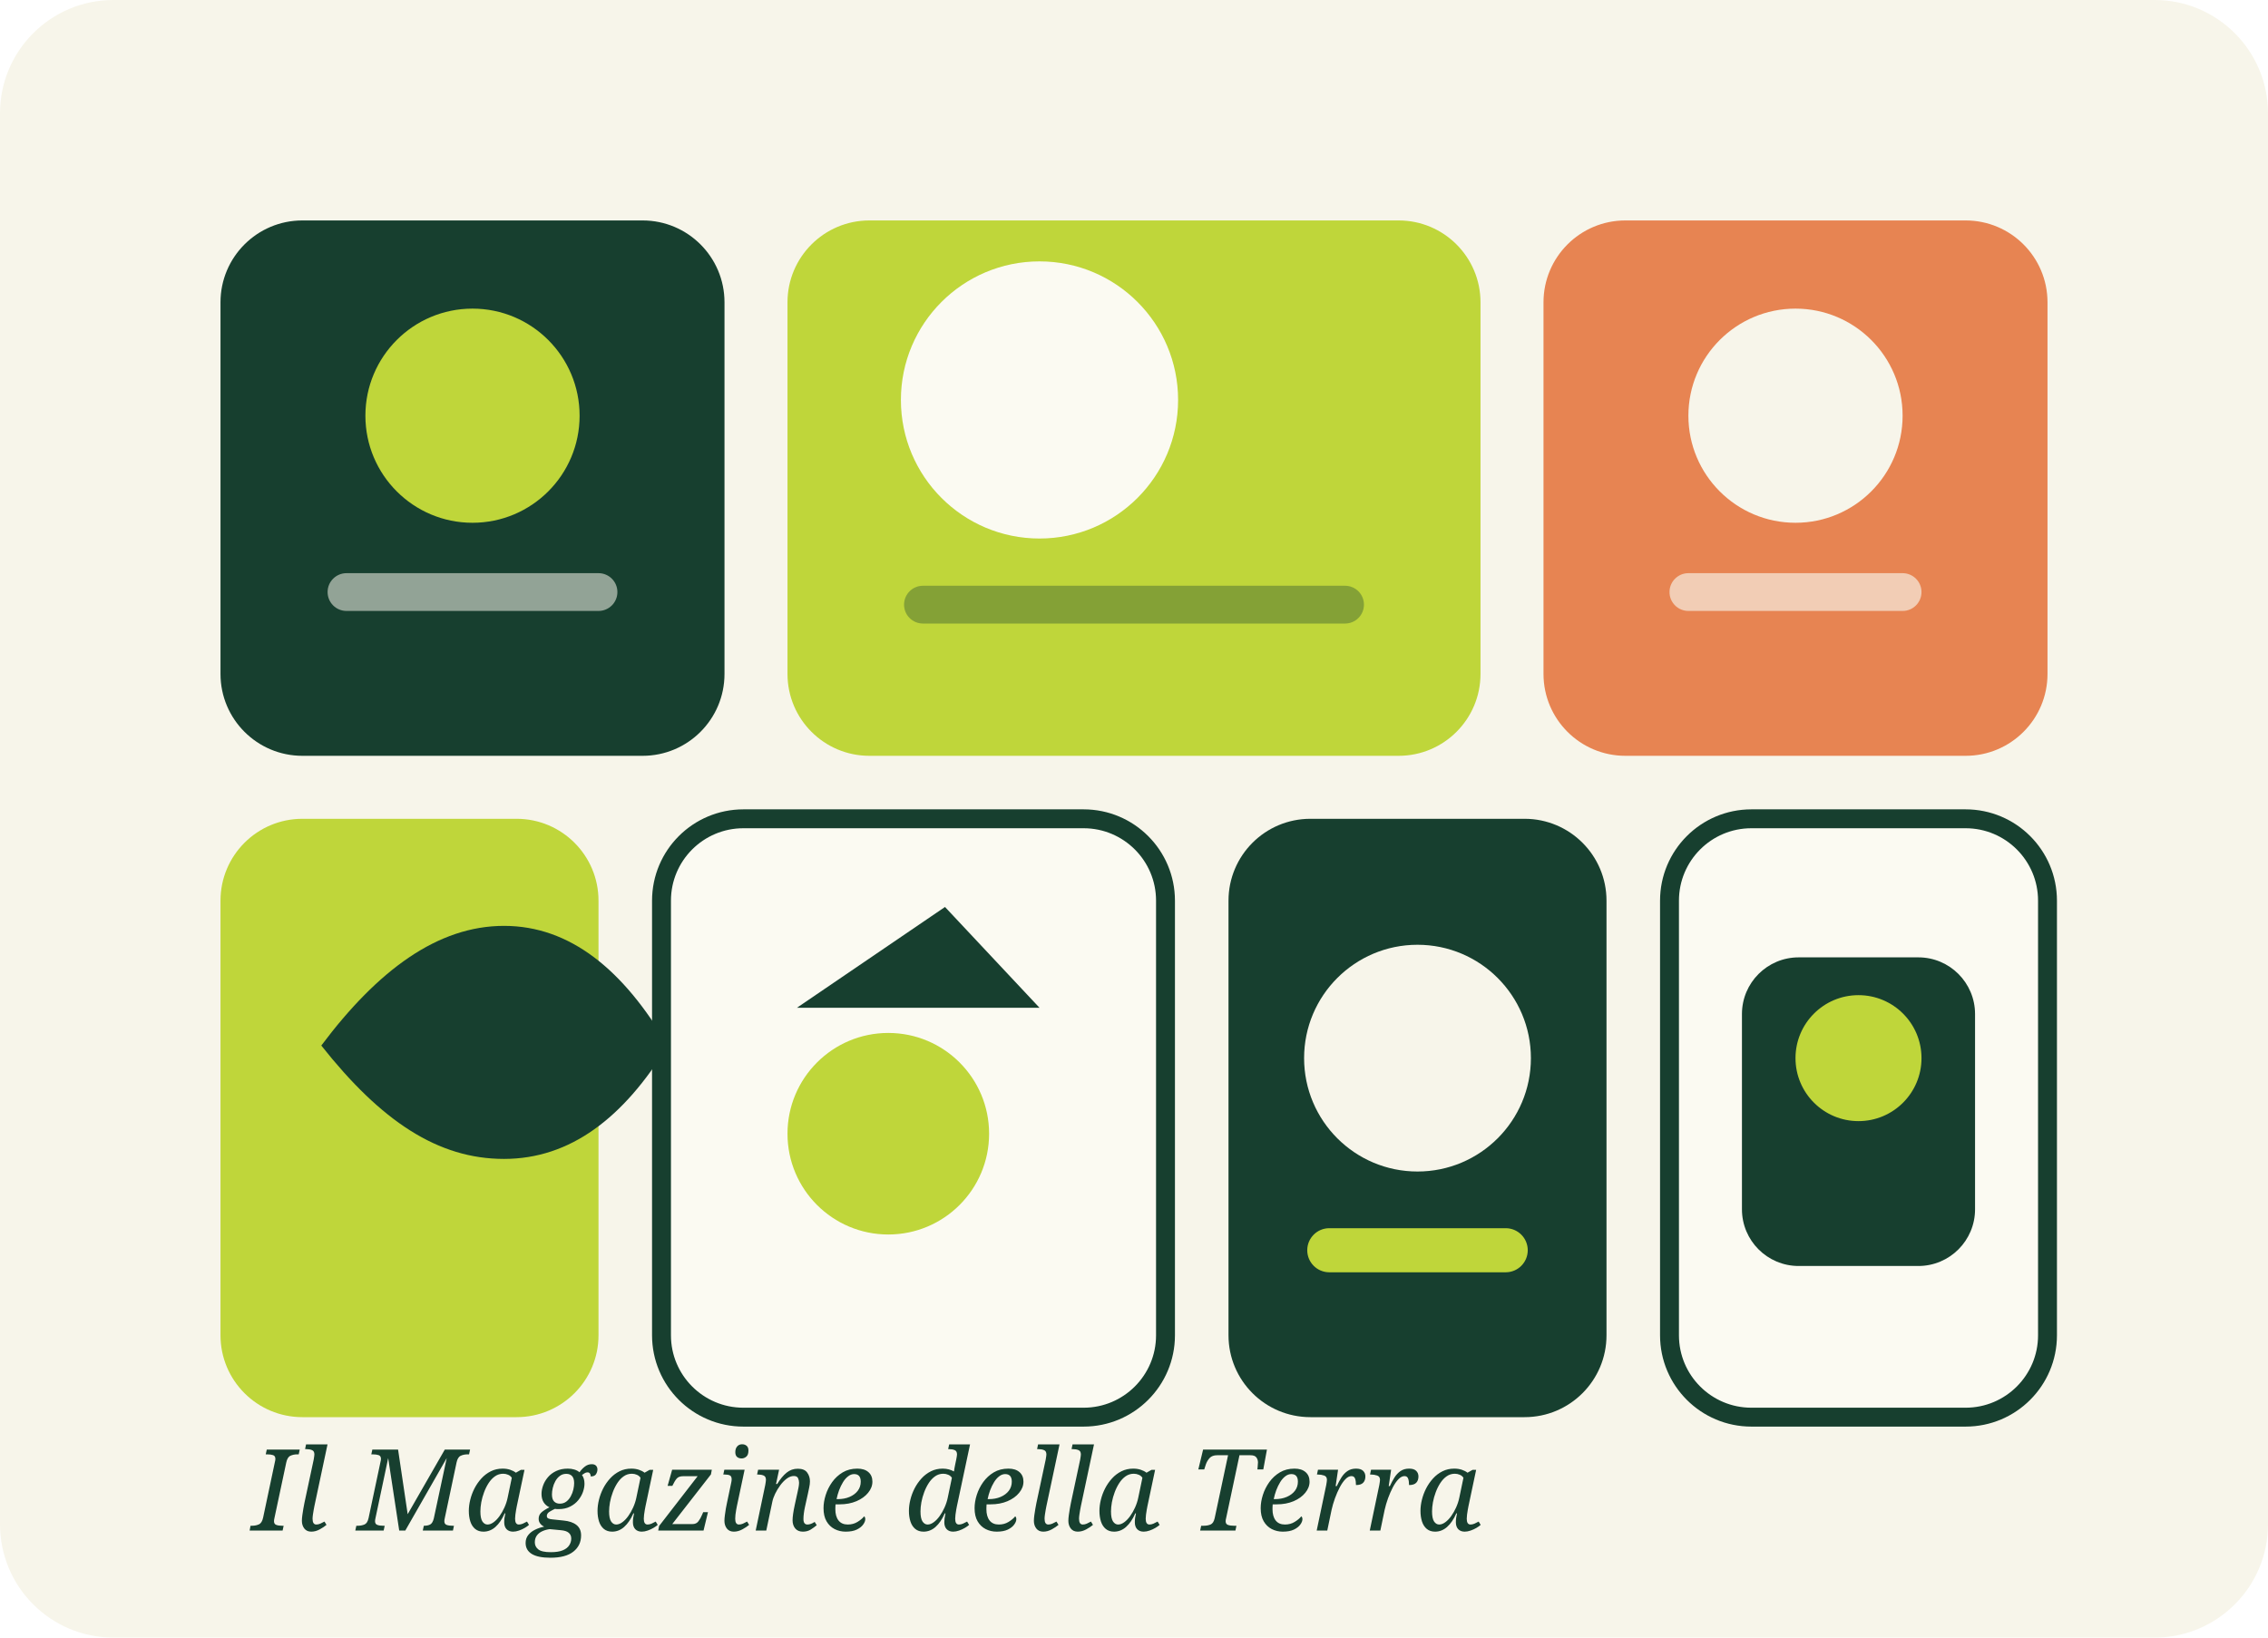
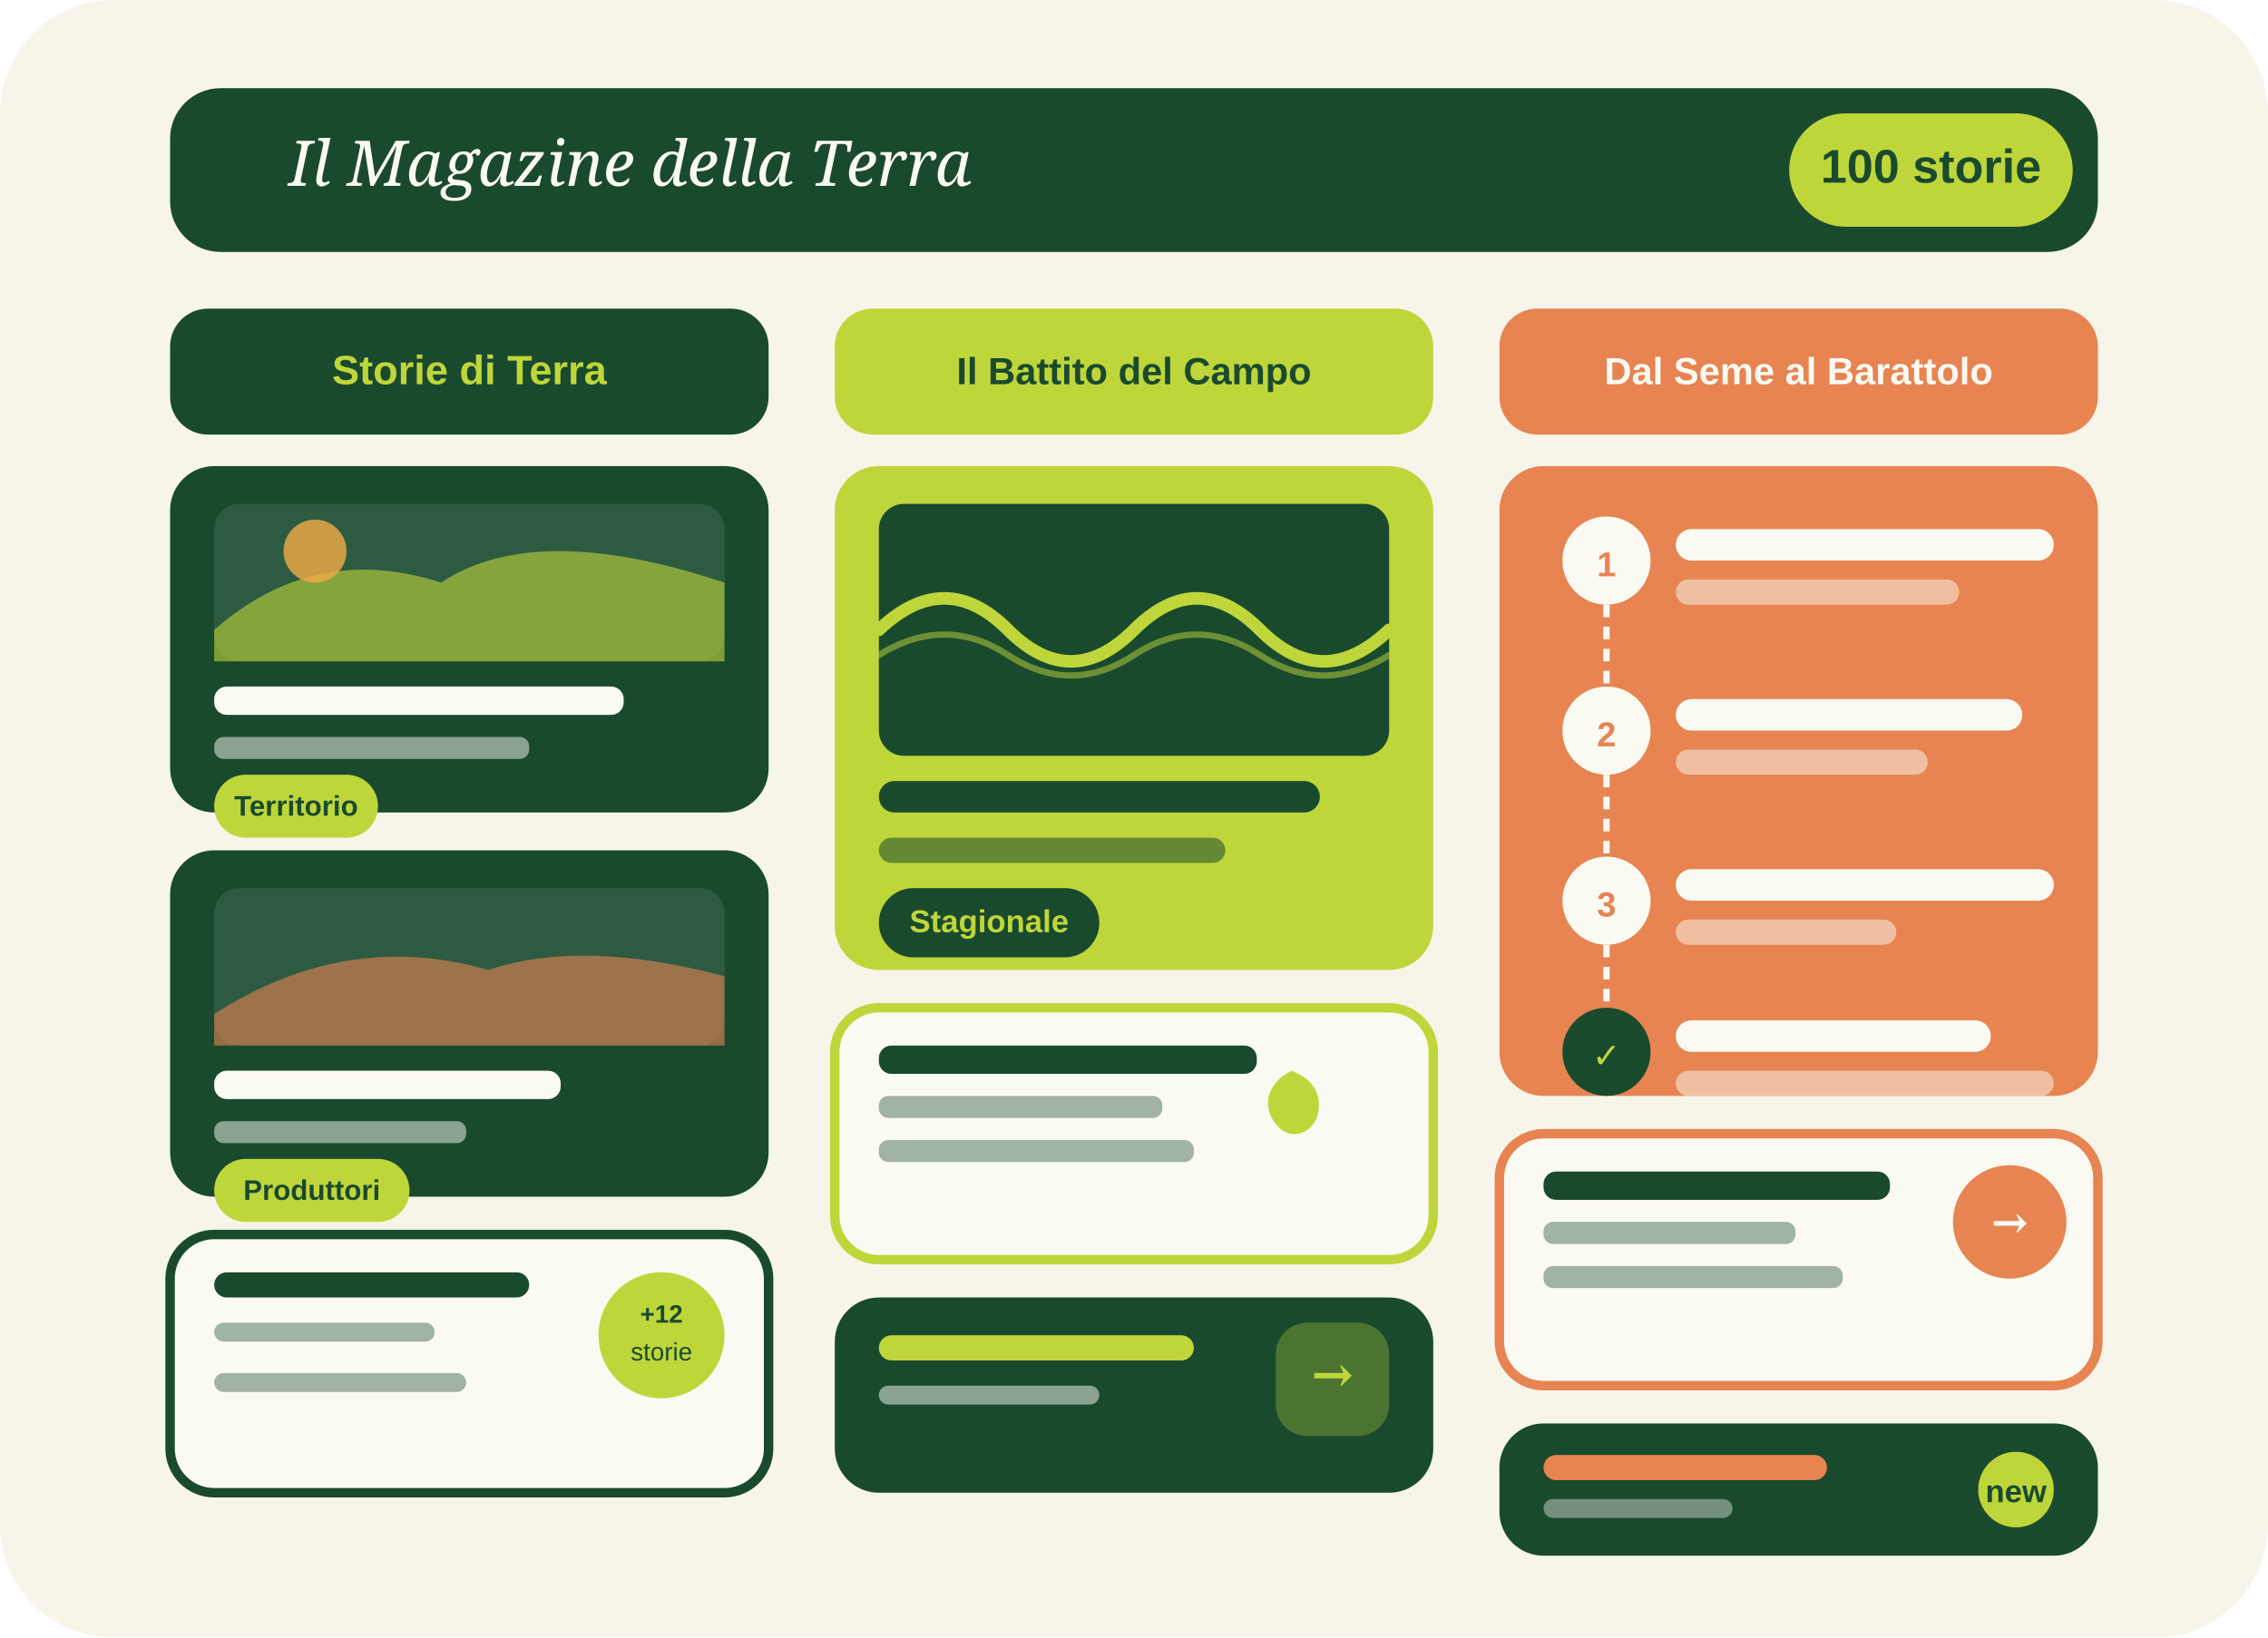
<svg xmlns="http://www.w3.org/2000/svg" width="720" height="520" viewBox="0 0 720 520" fill="none">
  <rect width="720" height="520" rx="36" fill="#F7F5EA" />
-   <rect x="70" y="70" width="160" height="170" rx="26" fill="#173F2F" />
-   <rect x="250" y="70" width="220" height="170" rx="26" fill="#BFD63A" />
-   <rect x="490" y="70" width="160" height="170" rx="26" fill="#E78452" />
-   <rect x="70" y="260" width="120" height="190" rx="26" fill="#BFD63A" />
-   <rect x="210" y="260" width="160" height="190" rx="26" fill="#FBFAF2" stroke="#173F2F" stroke-width="6" />
-   <rect x="390" y="260" width="120" height="190" rx="26" fill="#173F2F" />
-   <rect x="530" y="260" width="120" height="190" rx="26" fill="#FBFAF2" stroke="#173F2F" stroke-width="6" />
-   <circle cx="150" cy="132" r="34" fill="#BFD63A" />
-   <circle cx="330" cy="127" r="44" fill="#FBFAF2" />
-   <circle cx="570" cy="132" r="34" fill="#F7F5EA" />
-   <rect x="104" y="182" width="92" height="12" rx="6" fill="#F7F5EA" fill-opacity="0.55" />
-   <rect x="287" y="186" width="146" height="12" rx="6" fill="#173F2F" fill-opacity="0.35" />
-   <rect x="530" y="182" width="80" height="12" rx="6" fill="#F7F5EA" fill-opacity="0.65" />
-   <path d="M102 332C120 308 139 294 160 294C181 294 198 308 212 332C198 355 181 368 160 368C139 368 121 356 102 332Z" fill="#173F2F" />
-   <path d="M253 320H330L300 288L253 320Z" fill="#173F2F" />
-   <circle cx="282" cy="360" r="32" fill="#BFD63A" />
-   <circle cx="450" cy="336" r="36" fill="#F7F5EA" />
-   <rect x="415" y="390" width="70" height="14" rx="7" fill="#BFD63A" />
-   <rect x="553" y="304" width="74" height="98" rx="18" fill="#173F2F" />
-   <circle cx="590" cy="336" r="20" fill="#BFD63A" />
-   <text x="80" y="486" fill="#173F2F" font-size="36" font-family="Georgia, serif" font-style="italic">Il Magazine della Terra</text>
+   <rect x="54" y="28" width="612" height="52" rx="16" fill="#1A4A2E" />
+   <text x="200" y="59" fill="#FBFAF2" font-size="20" font-family="Georgia, serif" font-style="italic" text-anchor="middle">Il Magazine della Terra</text>
+   <rect x="568" y="36" width="90" height="36" rx="18" fill="#BFD63A" />
+   <text x="613" y="58" fill="#1A4A2E" font-size="15" font-family="Arial, sans-serif" font-weight="700" text-anchor="middle">100 storie</text>
+   <rect x="54" y="98" width="190" height="40" rx="12" fill="#1A4A2E" />
+   <text x="149" y="122" fill="#BFD63A" font-size="13" font-family="Arial, sans-serif" font-weight="700" text-anchor="middle">Storie di Terra</text>
+   <rect x="54" y="148" width="190" height="110" rx="14" fill="#1A4A2E" />
+   <rect x="68" y="160" width="162" height="50" rx="8" fill="#2C5B41" />
+   <path d="M68 200 Q100 172 140 185 Q170 165 230 185 L230 210 L68 210Z" fill="#BFD63A" fill-opacity="0.6" />
+   <circle cx="100" cy="175" r="10" fill="#F2AB48" fill-opacity="0.8" />
+   <rect x="68" y="218" width="130" height="9" rx="4" fill="#FBFAF2" />
+   <rect x="68" y="234" width="100" height="7" rx="3" fill="#FBFAF2" fill-opacity="0.5" />
+   <rect x="68" y="246" width="52" height="20" rx="10" fill="#BFD63A" />
+   <text x="94" y="259" fill="#1A4A2E" font-size="9" font-family="Arial, sans-serif" font-weight="700" text-anchor="middle">Territorio</text>
+   <rect x="54" y="270" width="190" height="110" rx="14" fill="#1A4A2E" />
+   <rect x="68" y="282" width="162" height="50" rx="8" fill="#2C5B41" />
+   <path d="M68 322 Q110 295 155 308 Q185 298 230 310 L230 332 L68 332Z" fill="#E78452" fill-opacity="0.6" />
+   <rect x="68" y="340" width="110" height="9" rx="4" fill="#FBFAF2" />
+   <rect x="68" y="356" width="80" height="7" rx="3" fill="#FBFAF2" fill-opacity="0.5" />
+   <rect x="68" y="368" width="62" height="20" rx="10" fill="#BFD63A" />
+   <text x="99" y="381" fill="#1A4A2E" font-size="9" font-family="Arial, sans-serif" font-weight="700" text-anchor="middle">Produttori</text>
+   <rect x="54" y="392" width="190" height="82" rx="14" fill="#FBFAF2" stroke="#1A4A2E" stroke-width="3" />
+   <rect x="68" y="404" width="100" height="8" rx="4" fill="#1A4A2E" />
+   <rect x="68" y="420" width="70" height="6" rx="3" fill="#1A4A2E" fill-opacity="0.4" />
+   <rect x="68" y="436" width="80" height="6" rx="3" fill="#1A4A2E" fill-opacity="0.4" />
+   <circle cx="210" cy="424" r="20" fill="#BFD63A" />
+   <text x="210" y="420" fill="#1A4A2E" font-size="8" font-family="Arial, sans-serif" font-weight="700" text-anchor="middle">+12</text>
+   <text x="210" y="432" fill="#1A4A2E" font-size="8" font-family="Arial, sans-serif" text-anchor="middle">storie</text>
+   <rect x="265" y="98" width="190" height="40" rx="12" fill="#BFD63A" />
+   <text x="360" y="122" fill="#1A4A2E" font-size="12" font-family="Arial, sans-serif" font-weight="700" text-anchor="middle">Il Battito del Campo</text>
+   <rect x="265" y="148" width="190" height="160" rx="14" fill="#BFD63A" />
+   <rect x="279" y="160" width="162" height="80" rx="8" fill="#1A4A2E" />
+   <path d="M279 200 Q300 180 320 200 Q340 220 360 200 Q380 180 400 200 Q420 220 441 200" stroke="#BFD63A" stroke-width="4" stroke-linecap="round" fill="none" />
+   <path d="M279 208 Q300 195 320 208 Q340 221 360 208 Q380 195 400 208 Q420 221 441 208" stroke="#BFD63A" stroke-width="2" stroke-linecap="round" fill="none" stroke-opacity="0.5" />
+   <rect x="279" y="248" width="140" height="10" rx="5" fill="#1A4A2E" />
+   <rect x="279" y="266" width="110" height="8" rx="4" fill="#1A4A2E" fill-opacity="0.55" />
+   <rect x="279" y="282" width="70" height="22" rx="11" fill="#1A4A2E" />
+   <text x="314" y="296" fill="#BFD63A" font-size="10" font-family="Arial, sans-serif" font-weight="700" text-anchor="middle">Stagionale</text>
+   <rect x="265" y="320" width="190" height="80" rx="14" fill="#FBFAF2" stroke="#BFD63A" stroke-width="3" />
+   <rect x="279" y="332" width="120" height="9" rx="4" fill="#1A4A2E" />
+   <rect x="279" y="348" width="90" height="7" rx="3" fill="#1A4A2E" fill-opacity="0.4" />
+   <rect x="279" y="362" width="100" height="7" rx="3" fill="#1A4A2E" fill-opacity="0.4" />
+   <path d="M410 340 C402 344 400 352 406 358 C410 362 416 360 418 355 C420 349 418 343 410 340Z" fill="#BFD63A" />
+   <rect x="265" y="412" width="190" height="62" rx="14" fill="#1A4A2E" />
+   <rect x="279" y="424" width="100" height="8" rx="4" fill="#BFD63A" />
+   <rect x="279" y="440" width="70" height="6" rx="3" fill="#FBFAF2" fill-opacity="0.5" />
+   <rect x="405" y="420" width="36" height="36" rx="10" fill="#BFD63A" fill-opacity="0.3" />
+   <text x="423" y="442" fill="#BFD63A" font-size="16" font-family="Georgia, serif" font-weight="700" text-anchor="middle">→</text>
+   <rect x="476" y="98" width="190" height="40" rx="12" fill="#E78452" />
+   <text x="571" y="122" fill="#FBFAF2" font-size="12" font-family="Arial, sans-serif" font-weight="700" text-anchor="middle">Dal Seme al Barattolo</text>
+   <rect x="476" y="148" width="190" height="200" rx="14" fill="#E78452" />
+   <circle cx="510" cy="178" r="14" fill="#FBFAF2" />
+   <text x="510" y="183" fill="#E78452" font-size="11" font-family="Arial, sans-serif" font-weight="700" text-anchor="middle">1</text>
+   <rect x="532" y="168" width="120" height="10" rx="5" fill="#FBFAF2" />
+   <rect x="532" y="184" width="90" height="8" rx="4" fill="#FBFAF2" fill-opacity="0.5" />
+   <line x1="510" y1="192" x2="510" y2="218" stroke="#FBFAF2" stroke-width="2" stroke-dasharray="4 3" />
+   <circle cx="510" cy="232" r="14" fill="#FBFAF2" />
+   <text x="510" y="237" fill="#E78452" font-size="11" font-family="Arial, sans-serif" font-weight="700" text-anchor="middle">2</text>
+   <rect x="532" y="222" width="110" height="10" rx="5" fill="#FBFAF2" />
+   <rect x="532" y="238" width="80" height="8" rx="4" fill="#FBFAF2" fill-opacity="0.5" />
+   <line x1="510" y1="246" x2="510" y2="272" stroke="#FBFAF2" stroke-width="2" stroke-dasharray="4 3" />
+   <circle cx="510" cy="286" r="14" fill="#FBFAF2" />
+   <text x="510" y="291" fill="#E78452" font-size="11" font-family="Arial, sans-serif" font-weight="700" text-anchor="middle">3</text>
+   <rect x="532" y="276" width="120" height="10" rx="5" fill="#FBFAF2" />
+   <rect x="532" y="292" width="70" height="8" rx="4" fill="#FBFAF2" fill-opacity="0.5" />
+   <line x1="510" y1="300" x2="510" y2="326" stroke="#FBFAF2" stroke-width="2" stroke-dasharray="4 3" />
+   <circle cx="510" cy="334" r="14" fill="#1A4A2E" />
+   <text x="510" y="339" fill="#BFD63A" font-size="11" font-family="Arial, sans-serif" font-weight="700" text-anchor="middle">✓</text>
+   <rect x="532" y="324" width="100" height="10" rx="5" fill="#FBFAF2" />
+   <rect x="532" y="340" width="120" height="8" rx="4" fill="#FBFAF2" fill-opacity="0.5" />
+   <rect x="476" y="360" width="190" height="80" rx="14" fill="#FBFAF2" stroke="#E78452" stroke-width="3" />
+   <rect x="490" y="372" width="110" height="9" rx="4" fill="#1A4A2E" />
+   <rect x="490" y="388" width="80" height="7" rx="3" fill="#1A4A2E" fill-opacity="0.4" />
+   <rect x="490" y="402" width="95" height="7" rx="3" fill="#1A4A2E" fill-opacity="0.4" />
+   <circle cx="638" cy="388" r="18" fill="#E78452" />
+   <text x="638" y="393" fill="#FBFAF2" font-size="14" font-family="Georgia, serif" font-weight="700" text-anchor="middle">→</text>
+   <rect x="476" y="452" width="190" height="42" rx="14" fill="#1A4A2E" />
+   <rect x="490" y="462" width="90" height="8" rx="4" fill="#E78452" />
+   <rect x="490" y="476" width="60" height="6" rx="3" fill="#FBFAF2" fill-opacity="0.4" />
+   <circle cx="640" cy="473" r="12" fill="#BFD63A" />
+   <text x="640" y="477" fill="#1A4A2E" font-size="10" font-family="Arial, sans-serif" font-weight="700" text-anchor="middle">new</text>
</svg>
